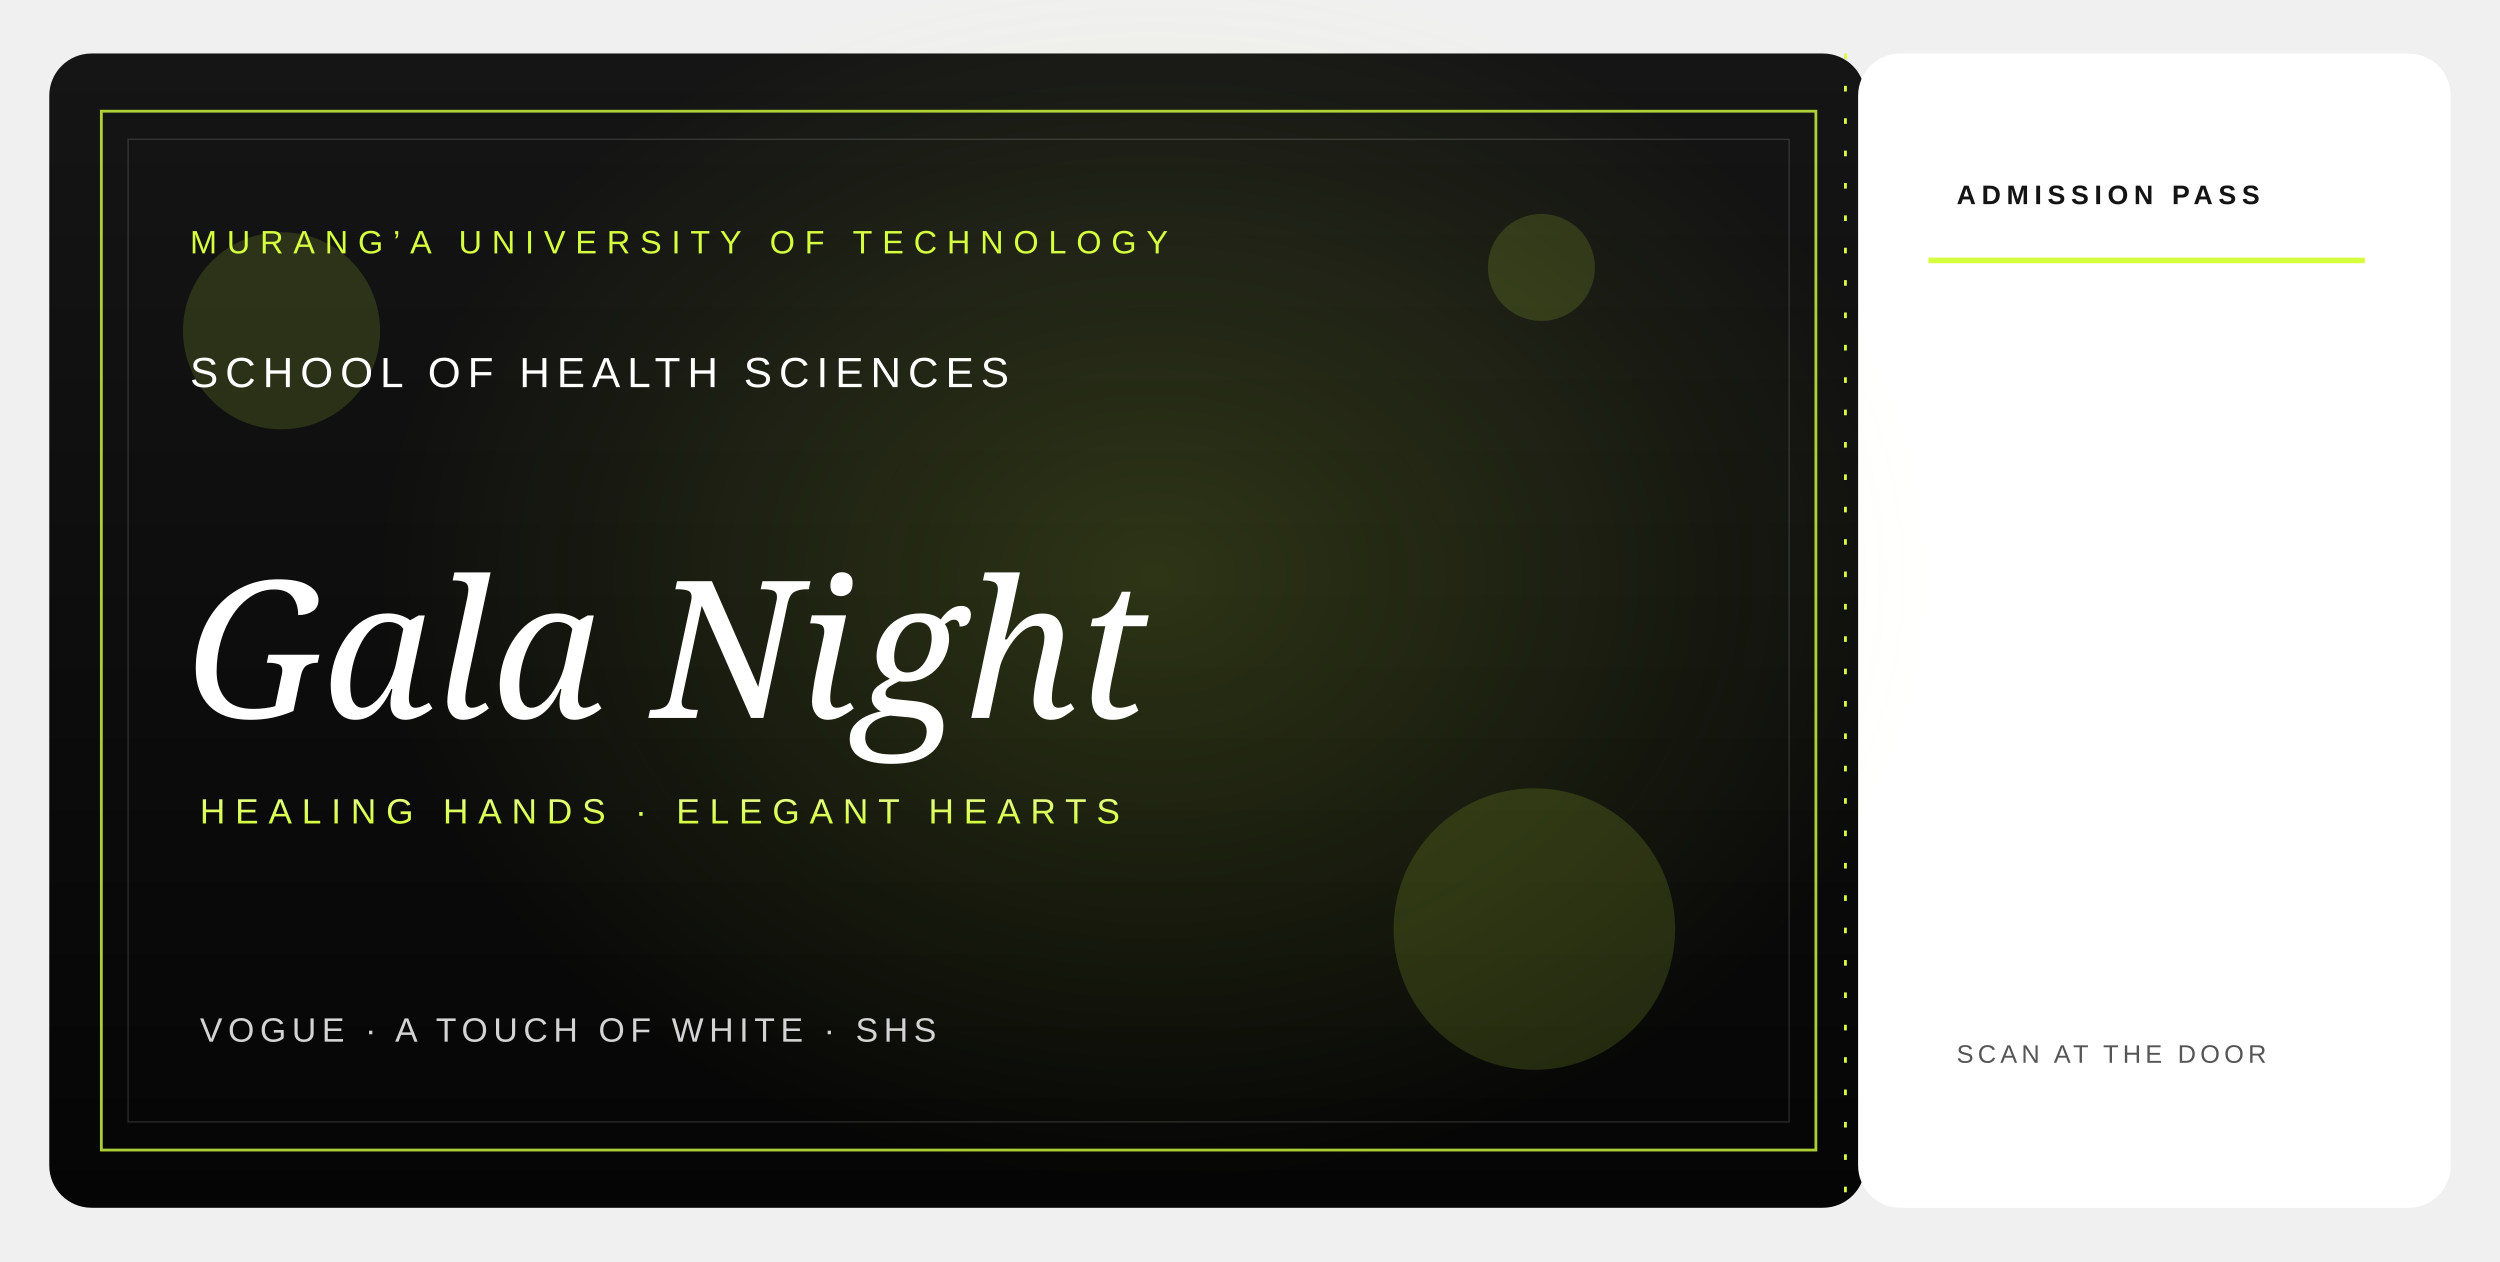
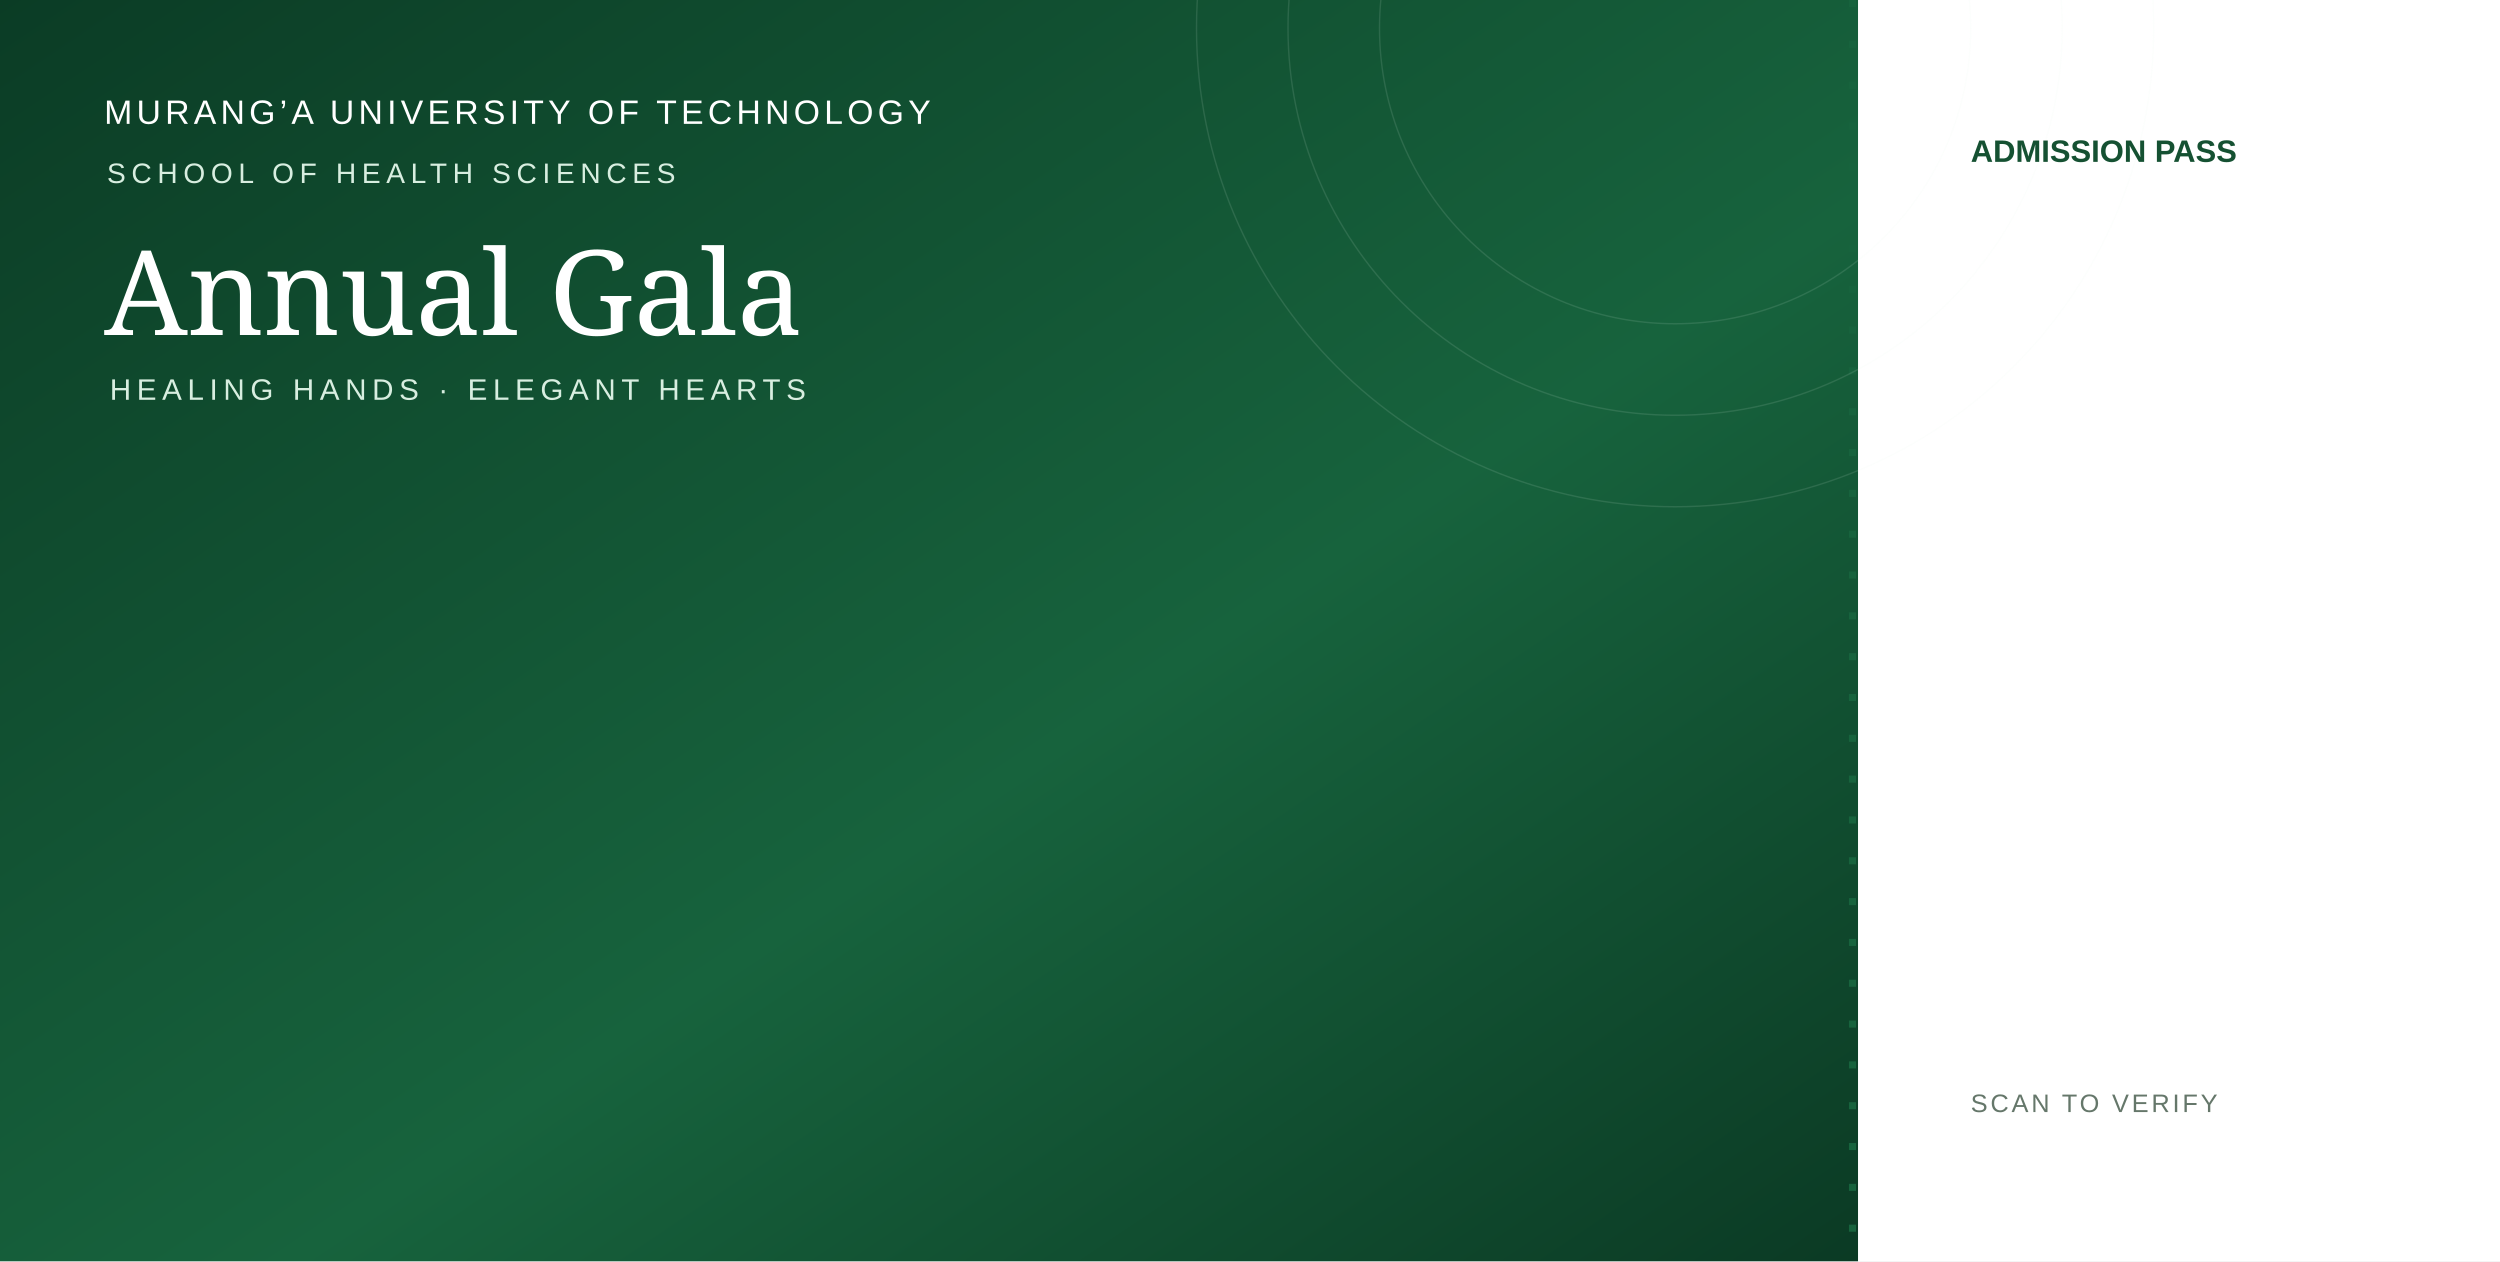
<svg xmlns="http://www.w3.org/2000/svg" width="1776" height="896" viewBox="0 0 1776 896">
  <defs>
-     <linearGradient id="bg" x2="0" y2="1">
-       <stop stop-color="#151515" />
-       <stop offset="1" stop-color="#050505" />
+     <linearGradient id="green" x2="1" y2="1">
+       <stop stop-color="#0b3c25" />
+       <stop offset=".58" stop-color="#17633d" />
+       <stop offset="1" stop-color="#0b3a24" />
    </linearGradient>
-     <linearGradient id="lime" x2="0" y2="1">
-       <stop stop-color="#e4ff80" />
-       <stop offset="1" stop-color="#d6ff3f" />
-     </linearGradient>
-     <radialGradient id="aura">
-       <stop stop-color="#d6ff3f" stop-opacity=".16" />
-       <stop offset="1" stop-color="#d6ff3f" stop-opacity="0" />
-     </radialGradient>
  </defs>
-   <rect x="35" y="38" width="1290" height="820" rx="30" fill="url(#bg)" />
-   <rect x="1320" y="38" width="421" height="820" rx="30" fill="#fff" />
-   <ellipse cx="820" cy="410" rx="560" ry="430" fill="url(#aura)" />
-   <path d="M72 79h1218v738H72z" fill="none" stroke="#d6ff3f" stroke-opacity=".8" stroke-width="2" />
-   <path d="M91 99h1180v698H91z" fill="none" stroke="#fff" stroke-opacity=".14" />
-   <path d="M1311 38v820" stroke="#d6ff3f" stroke-width="2" stroke-dasharray="4 19" />
-   <g fill="#d6ff3f" opacity=".14">
-     <circle cx="200" cy="235" r="70" />
-     <circle cx="1090" cy="660" r="100" />
-     <circle cx="1095" cy="190" r="38" />
+   <rect width="1320" height="896" fill="url(#green)" />
+   <rect x="1320" width="456" height="896" fill="#fff" />
+   <path d="M1316 0v896" stroke="#17633d" stroke-width="5" stroke-dasharray="5 24" />
+   <g fill="none" stroke="#e8f6eb" opacity=".12">
+     <circle cx="1190" cy="20" r="210" />
+     <circle cx="1190" cy="20" r="275" />
+     <circle cx="1190" cy="20" r="340" />
  </g>
-   <text x="135" y="180" fill="#d6ff3f" font-family="Arial,sans-serif" font-size="23" letter-spacing="7">MURANG’A UNIVERSITY OF TECHNOLOGY</text>
-   <text x="135" y="275" fill="#fff" font-family="Arial,sans-serif" font-size="30" letter-spacing="5">SCHOOL OF HEALTH SCIENCES</text>
-   <text x="132" y="510" fill="#fff" font-family="Georgia,serif" font-size="136" font-style="italic">Gala Night</text>
-   <text x="142" y="585" fill="url(#lime)" font-family="Arial,sans-serif" font-size="25" letter-spacing="7">HEALING HANDS · ELEGANT HEARTS</text>
-   <text x="142" y="740" fill="#d4d4d4" font-family="Arial,sans-serif" font-size="24" letter-spacing="4">VOGUE · A TOUCH OF WHITE · SHS</text>
-   <text x="1390" y="145" fill="#141414" font-family="Arial,sans-serif" font-size="19" font-weight="700" letter-spacing="4">ADMISSION PASS</text>
-   <text x="1390" y="755" fill="#555" font-family="Arial,sans-serif" font-size="18" letter-spacing="3">SCAN AT THE DOOR</text>
-   <path d="M1370 185h310" stroke="#d6ff3f" stroke-width="4" />
+   <text x="74" y="88" fill="#fff" font-family="Arial,sans-serif" font-size="24" letter-spacing="3">MURANG’A UNIVERSITY OF TECHNOLOGY</text>
+   <text x="76" y="130" fill="#d8eee0" font-family="Arial,sans-serif" font-size="20" letter-spacing="4">SCHOOL OF HEALTH SCIENCES</text>
+   <text x="74" y="238" fill="#fff" font-family="Georgia,serif" font-size="84">Annual Gala</text>
+   <text x="78" y="284" fill="#d8eee0" font-family="Arial,sans-serif" font-size="21" letter-spacing="4">HEALING HANDS · ELEGANT HEARTS</text>
+   <text x="1400" y="115" fill="#155132" font-family="Arial,sans-serif" font-size="22" font-weight="700">ADMISSION PASS</text>
+   <text x="1400" y="790" fill="#65776a" font-family="Arial,sans-serif" font-size="18" letter-spacing="2">SCAN TO VERIFY</text>
</svg>
